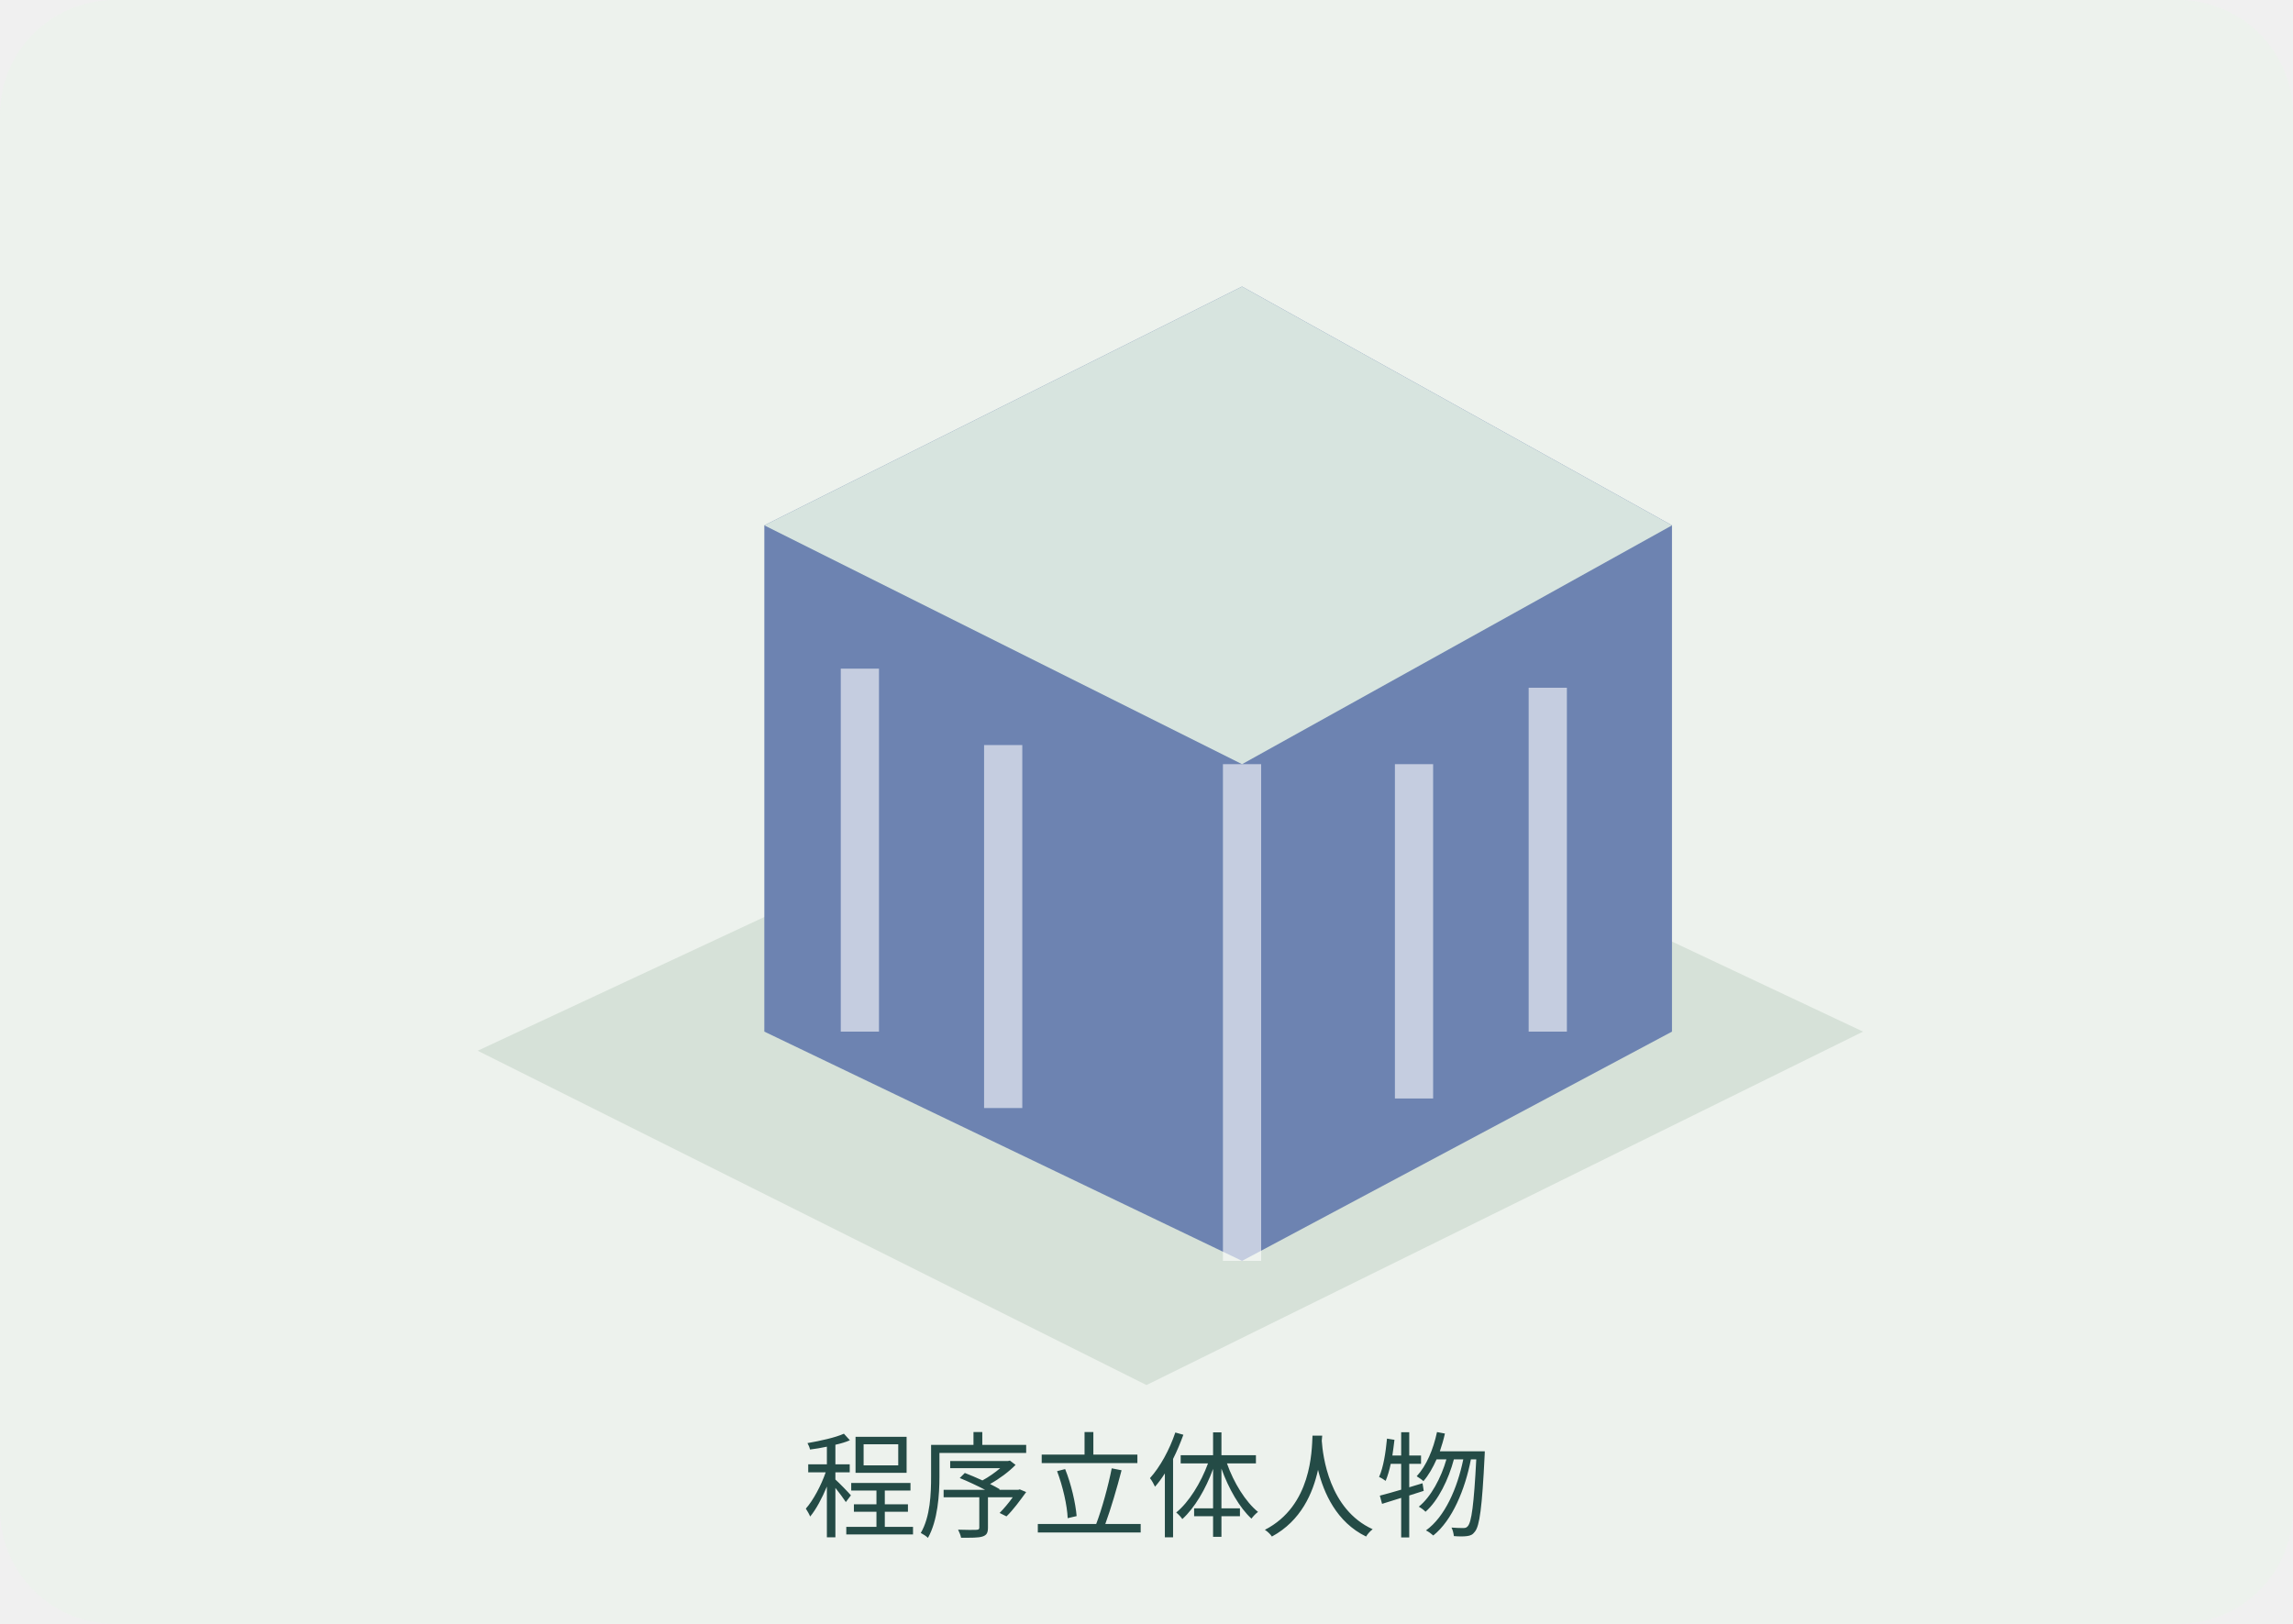
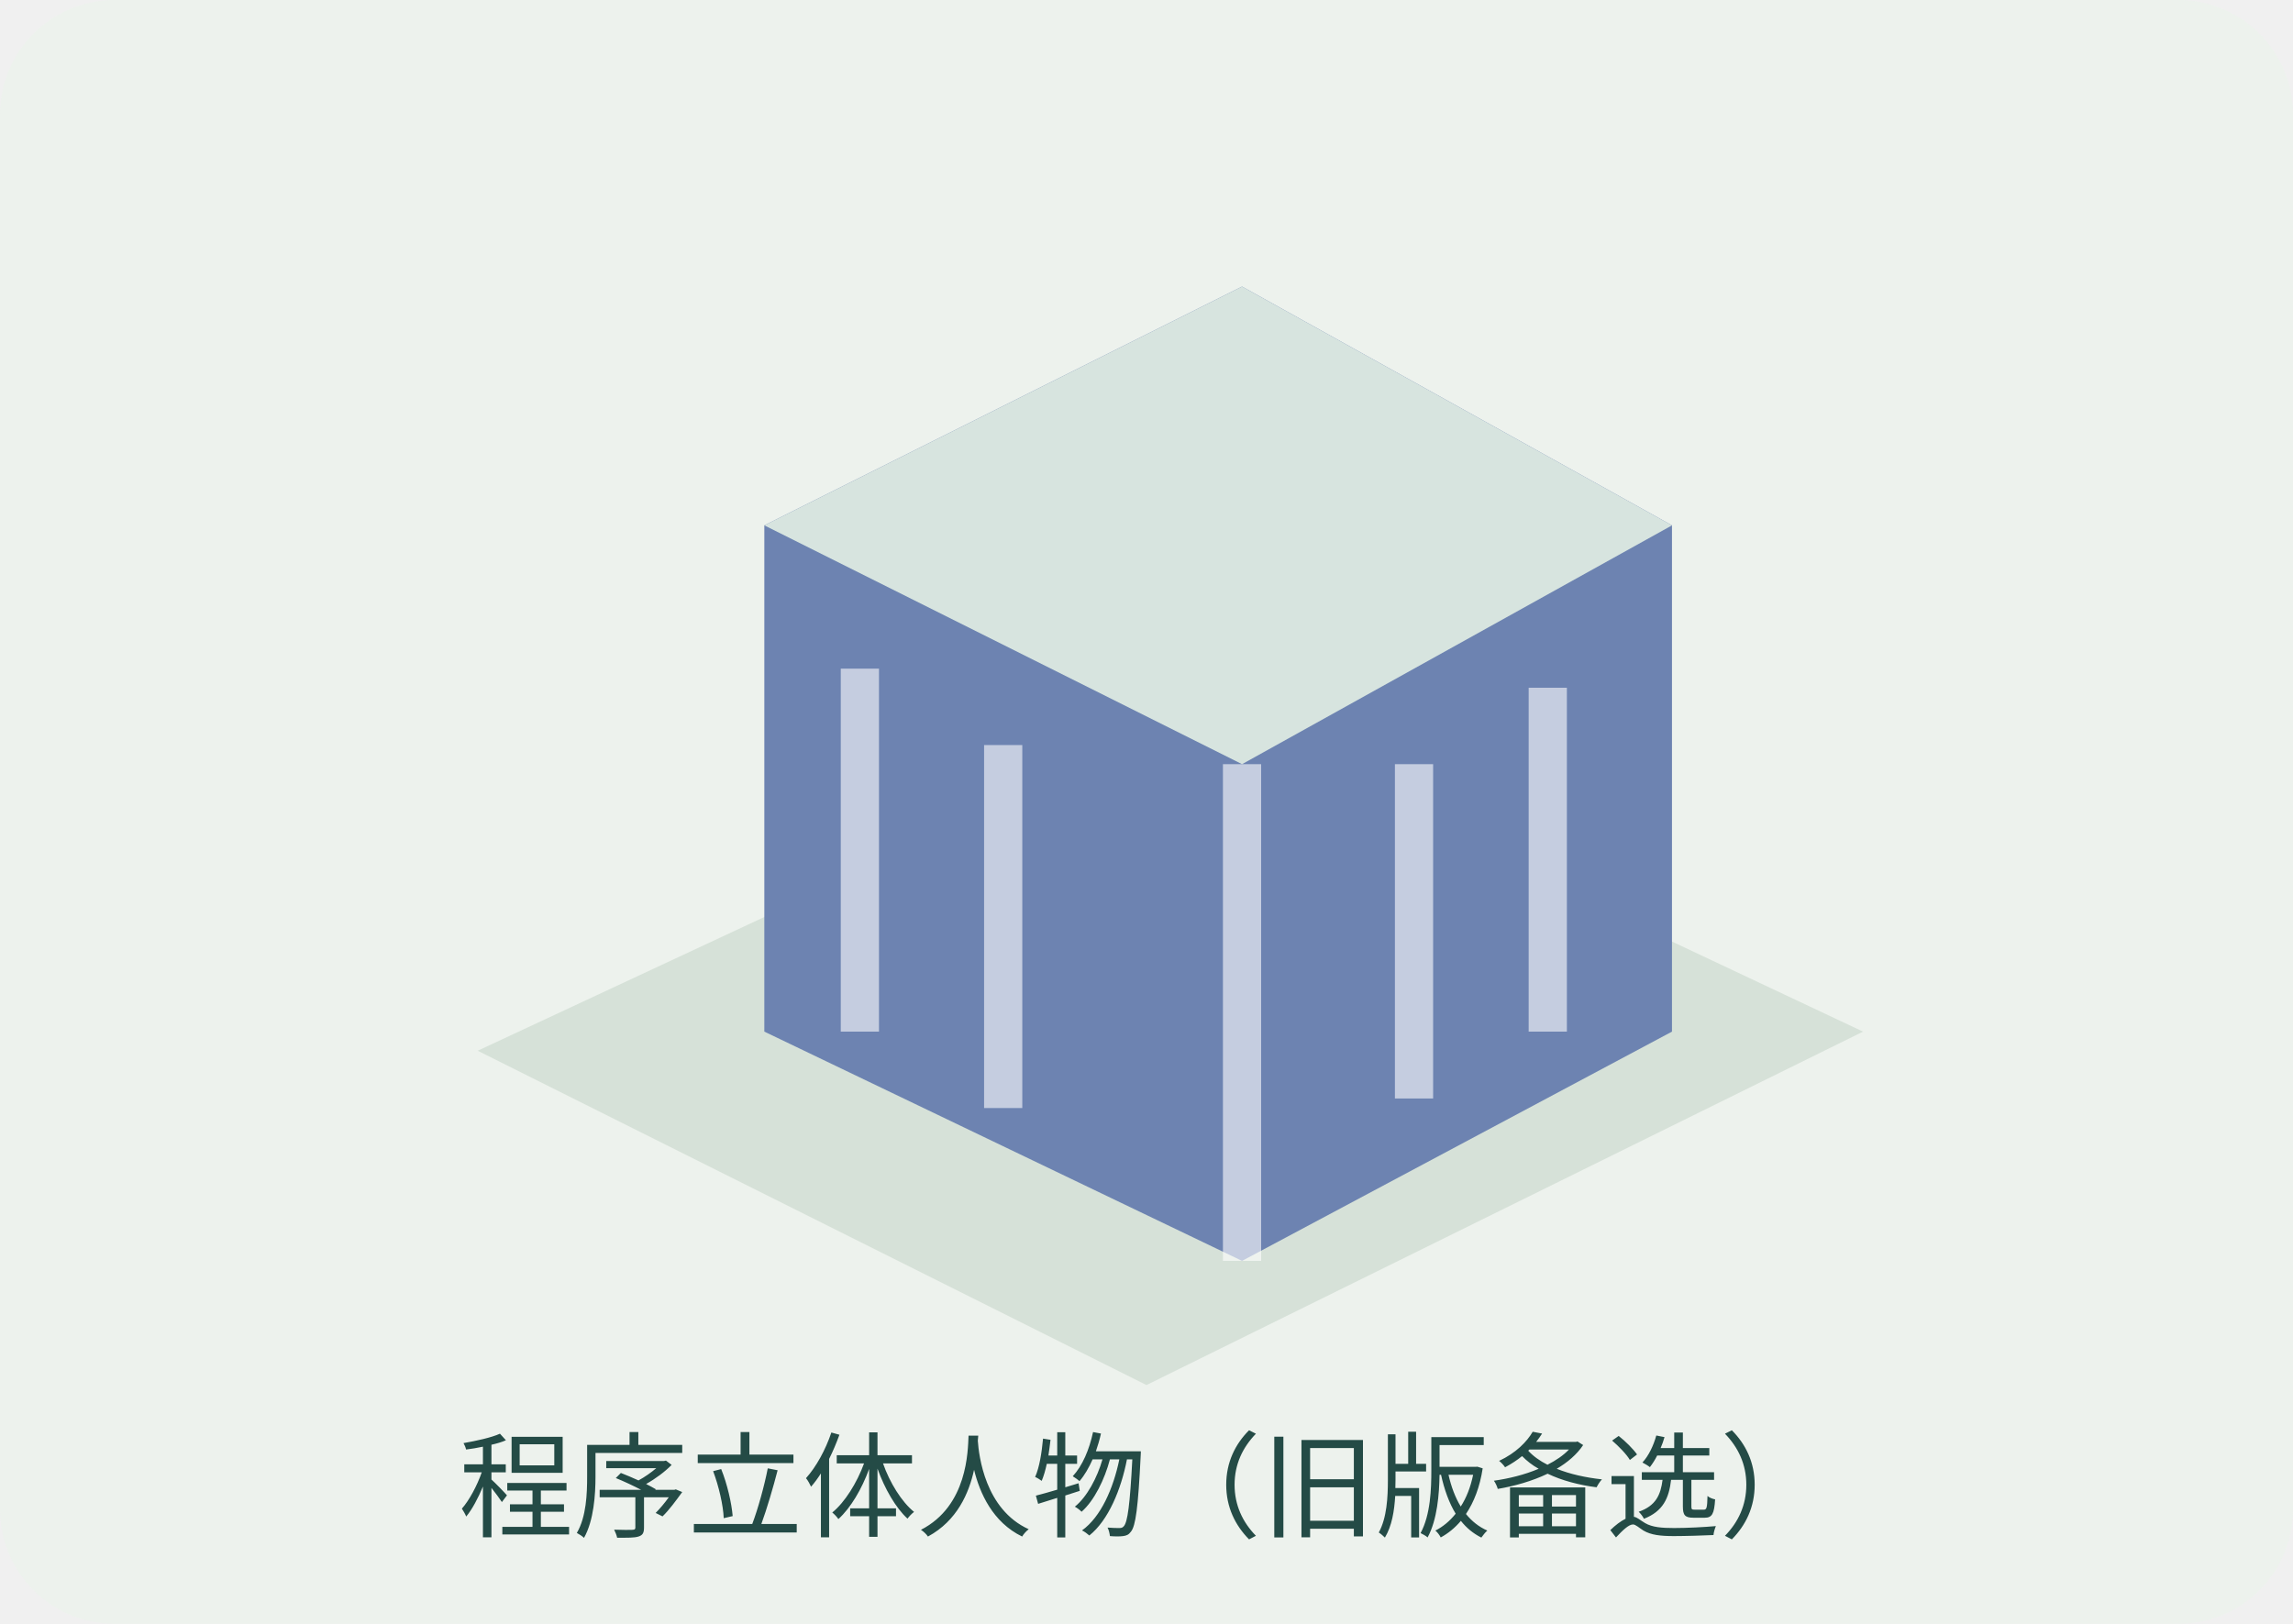
<svg xmlns="http://www.w3.org/2000/svg" width="240" height="170" viewBox="0 0 240 170">
  <rect width="240" height="170" rx="12" fill="#edf2ed" />
  <path d="M50 110L120 145L195 108L125 75Z" fill="#d6e1d8" />
  <path d="M80 108V55L130 30L175 55V108L130 132Z" fill="#6d83b1" />
  <path d="M80 55L130 80L175 55L130 30Z" fill="#d7e4df" />
  <path d="M130 80V132M90 70V108M105 78V116M148 80V115M162 72V108" stroke="#fff" stroke-width="4" opacity=".6" />
-   <text x="120" y="160" text-anchor="middle" fill="#244b46" font-size="12" font-family="sans-serif">程序立体人物</text>
+   <text x="120" y="160" text-anchor="middle" fill="#244b46" font-size="12" font-family="sans-serif">程序立体人物（旧版备选）</text>
</svg>
